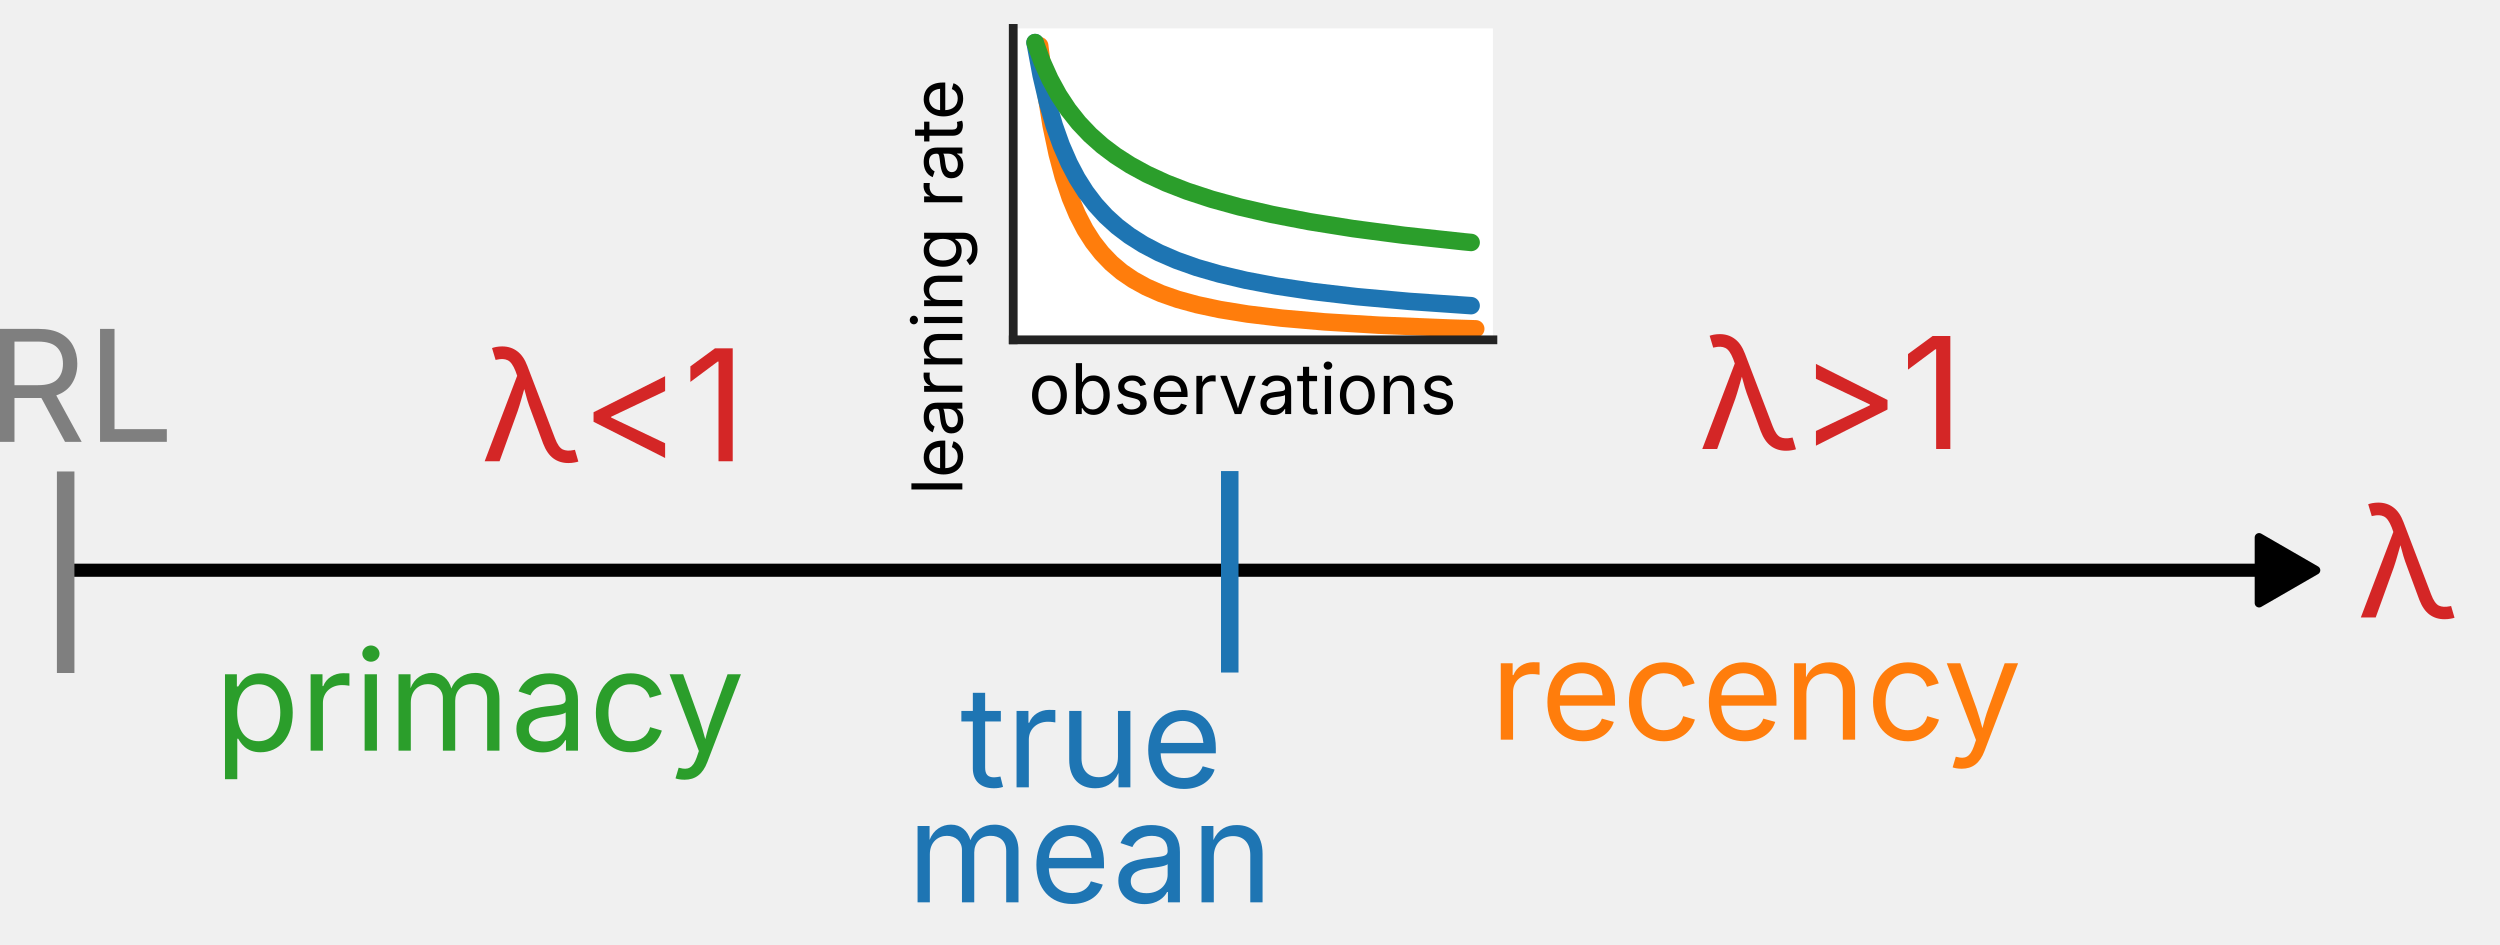
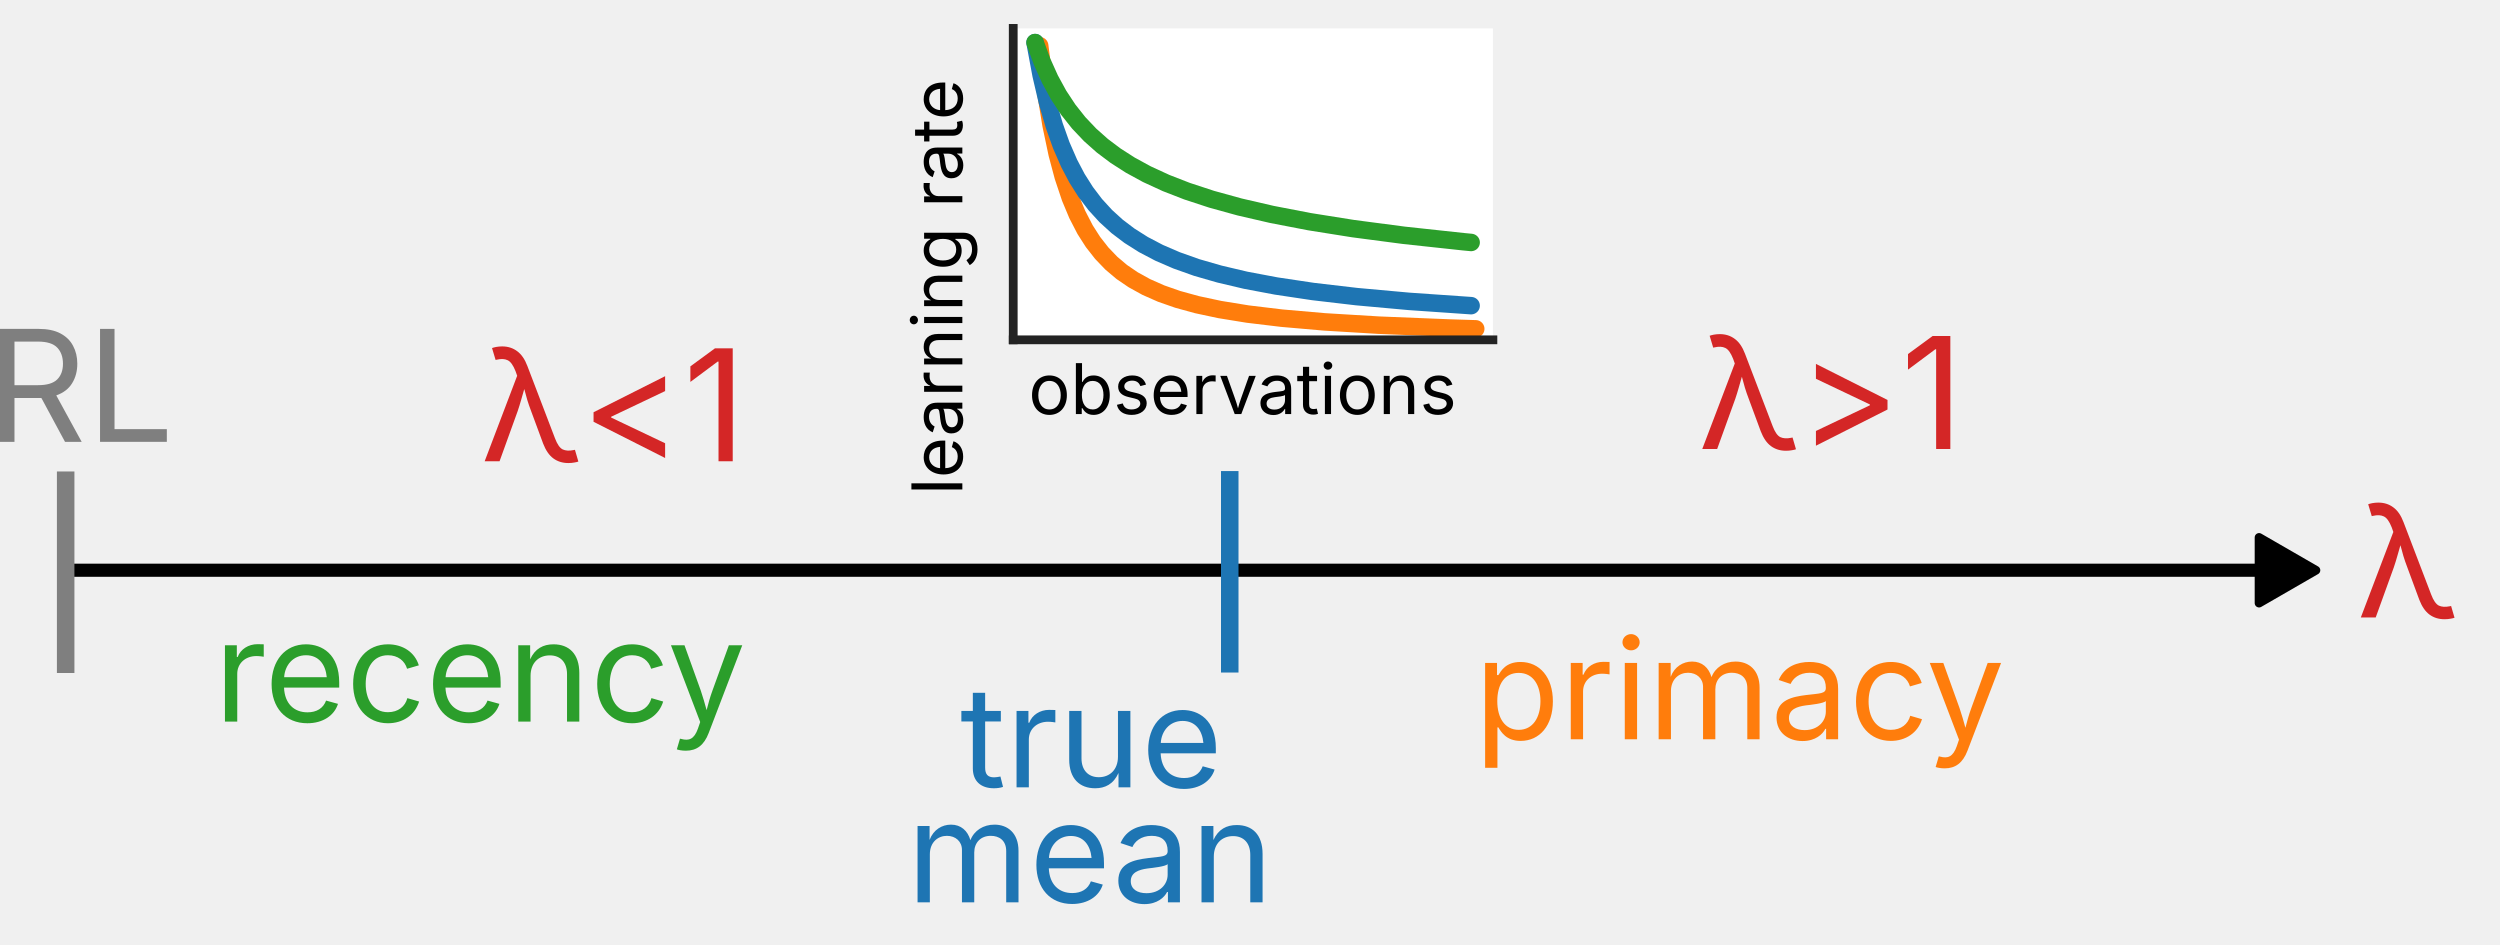
<svg xmlns="http://www.w3.org/2000/svg" xmlns:xlink="http://www.w3.org/1999/xlink" width="286pt" height="108pt" viewBox="0 0 286 108" version="1.1" id="svg4575">
  <defs id="defs4322">
    <g id="g4311">
      <symbol overflow="visible" id="glyph0-0">
        <path style="stroke:none;" d="M -0.062 -0.062 L -5.062 -0.062 L -5.062 -4.969 L -0.062 -4.969 Z M -0.734 -0.469 L -2.578 -2.297 L -4.391 -0.469 Z M -0.469 -0.703 L -0.469 -4.344 L -2.297 -2.516 Z M -4.672 -0.703 L -2.844 -2.516 L -4.672 -4.344 Z M -2.578 -2.75 L -0.734 -4.578 L -4.391 -4.578 Z M -2.578 -2.75 " id="path4221" />
      </symbol>
      <symbol overflow="visible" id="glyph0-1">
        <path style="stroke:none;" d="M 0 -0.219 L -0.203 -0.219 C -0.203 -0.457 -0.219 -0.602 -0.25 -0.656 C -0.281 -0.707 -0.363 -0.734 -0.5 -0.734 L -3.953 -0.734 C -4.117 -0.734 -4.219 -0.703 -4.25 -0.641 C -4.289 -0.586 -4.312 -0.445 -4.312 -0.219 L -4.531 -0.219 L -4.594 -1.172 L -0.5 -1.172 C -0.363 -1.172 -0.281 -1.195 -0.25 -1.25 C -0.219 -1.312 -0.203 -1.457 -0.203 -1.688 L 0 -1.688 C 0 -1.633 0 -1.551 0 -1.438 C -0.008 -1.32 -0.016 -1.223 -0.016 -1.141 C -0.016 -1.066 -0.016 -1.004 -0.016 -0.953 C -0.016 -0.898 -0.008 -0.656 0 -0.219 Z M 0 -0.219 " id="path4224" />
      </symbol>
      <symbol overflow="visible" id="glyph0-2">
        <path style="stroke:none;" d="M -1.453 -0.188 C -1.867 -0.188 -2.223 -0.316 -2.516 -0.578 C -2.816 -0.848 -2.969 -1.176 -2.969 -1.562 C -2.969 -1.945 -2.844 -2.238 -2.594 -2.438 C -2.344 -2.645 -2.035 -2.75 -1.672 -2.75 C -1.598 -2.75 -1.555 -2.738 -1.547 -2.719 C -1.535 -2.707 -1.531 -2.66 -1.531 -2.578 L -1.531 -0.734 C -1.082 -0.734 -0.75 -0.801 -0.531 -0.938 C -0.238 -1.125 -0.094 -1.375 -0.094 -1.688 C -0.094 -1.727 -0.098 -1.773 -0.109 -1.828 C -0.117 -1.879 -0.141 -1.957 -0.172 -2.062 C -0.211 -2.164 -0.281 -2.266 -0.375 -2.359 C -0.477 -2.453 -0.613 -2.523 -0.781 -2.578 C -0.844 -2.586 -0.867 -2.613 -0.859 -2.656 C -0.859 -2.719 -0.836 -2.75 -0.797 -2.75 C -0.754 -2.75 -0.688 -2.727 -0.594 -2.688 C -0.508 -2.645 -0.414 -2.582 -0.312 -2.5 C -0.207 -2.426 -0.113 -2.312 -0.031 -2.156 C 0.039 -2 0.078 -1.828 0.078 -1.641 C 0.078 -1.254 -0.066 -0.914 -0.359 -0.625 C -0.66 -0.332 -1.023 -0.188 -1.453 -0.188 Z M -1.672 -0.734 L -1.672 -2.312 C -1.766 -2.312 -1.863 -2.301 -1.969 -2.281 C -2.07 -2.27 -2.191 -2.238 -2.328 -2.188 C -2.473 -2.145 -2.594 -2.066 -2.688 -1.953 C -2.781 -1.848 -2.828 -1.719 -2.828 -1.562 C -2.828 -1.488 -2.812 -1.41 -2.781 -1.328 C -2.75 -1.254 -2.695 -1.172 -2.625 -1.078 C -2.551 -0.992 -2.43 -0.914 -2.266 -0.844 C -2.098 -0.781 -1.898 -0.742 -1.672 -0.734 Z M -1.672 -0.734 " id="path4227" />
      </symbol>
      <symbol overflow="visible" id="glyph0-3">
        <path style="stroke:none;" d="M -0.625 -0.281 C -1 -0.281 -1.285 -0.5 -1.484 -0.938 C -1.617 -1.207 -1.703 -1.613 -1.734 -2.156 L -1.969 -2.156 C -2.25 -2.156 -2.461 -2.082 -2.609 -1.938 C -2.754 -1.801 -2.828 -1.641 -2.828 -1.453 C -2.828 -1.129 -2.723 -0.891 -2.516 -0.734 C -2.516 -0.867 -2.477 -0.957 -2.406 -1 C -2.344 -1.051 -2.281 -1.078 -2.219 -1.078 C -2.125 -1.078 -2.047 -1.051 -1.984 -1 C -1.93 -0.945 -1.906 -0.875 -1.906 -0.781 C -1.906 -0.688 -1.93 -0.609 -1.984 -0.547 C -2.047 -0.492 -2.125 -0.469 -2.219 -0.469 C -2.438 -0.469 -2.613 -0.562 -2.75 -0.75 C -2.895 -0.945 -2.969 -1.188 -2.969 -1.469 C -2.969 -1.832 -2.848 -2.133 -2.609 -2.375 C -2.523 -2.445 -2.438 -2.504 -2.344 -2.547 C -2.25 -2.586 -2.172 -2.609 -2.109 -2.609 C -2.047 -2.609 -1.953 -2.609 -1.828 -2.609 L -0.5 -2.609 C -0.469 -2.609 -0.43 -2.613 -0.391 -2.625 C -0.348 -2.633 -0.301 -2.66 -0.25 -2.703 C -0.195 -2.742 -0.172 -2.797 -0.172 -2.859 C -0.172 -3.023 -0.312 -3.102 -0.594 -3.094 L -0.953 -3.094 L -0.953 -3.266 L -0.594 -3.266 C -0.352 -3.266 -0.188 -3.203 -0.094 -3.078 C -0.008 -2.953 0.031 -2.832 0.031 -2.719 C 0.031 -2.57 -0.02 -2.453 -0.125 -2.359 C -0.227 -2.266 -0.352 -2.211 -0.5 -2.203 C -0.332 -2.141 -0.191 -2.031 -0.078 -1.875 C 0.023 -1.727 0.078 -1.551 0.078 -1.344 C 0.078 -1.176 0.055 -1.02 0.016 -0.875 C -0.023 -0.727 -0.098 -0.594 -0.203 -0.469 C -0.316 -0.344 -0.457 -0.281 -0.625 -0.281 Z M -0.641 -0.797 C -0.473 -0.797 -0.336 -0.852 -0.234 -0.969 C -0.129 -1.082 -0.078 -1.223 -0.078 -1.391 C -0.078 -1.566 -0.145 -1.738 -0.281 -1.906 C -0.426 -2.07 -0.641 -2.156 -0.922 -2.156 L -1.594 -2.156 C -1.57 -1.664 -1.461 -1.316 -1.266 -1.109 C -1.078 -0.898 -0.867 -0.797 -0.641 -0.797 Z M -0.641 -0.797 " id="path4230" />
      </symbol>
      <symbol overflow="visible" id="glyph0-4">
        <path style="stroke:none;" d="M 0 -0.188 L -0.203 -0.188 C -0.203 -0.414 -0.219 -0.555 -0.25 -0.609 C -0.281 -0.672 -0.363 -0.703 -0.5 -0.703 L -2.281 -0.703 C -2.445 -0.703 -2.551 -0.672 -2.594 -0.609 C -2.633 -0.555 -2.656 -0.414 -2.656 -0.188 L -2.859 -0.188 L -2.922 -1.109 L -2.203 -1.109 C -2.391 -1.172 -2.555 -1.266 -2.703 -1.391 C -2.848 -1.523 -2.922 -1.703 -2.922 -1.922 C -2.922 -2.066 -2.879 -2.18 -2.797 -2.266 C -2.723 -2.359 -2.629 -2.406 -2.516 -2.406 C -2.422 -2.406 -2.348 -2.375 -2.297 -2.312 C -2.254 -2.258 -2.234 -2.195 -2.234 -2.125 C -2.234 -2.039 -2.258 -1.973 -2.312 -1.922 C -2.363 -1.867 -2.43 -1.844 -2.516 -1.844 C -2.566 -1.844 -2.613 -1.852 -2.656 -1.875 C -2.695 -1.906 -2.723 -1.926 -2.734 -1.938 C -2.754 -1.957 -2.77 -1.977 -2.781 -2 C -2.781 -1.988 -2.781 -1.961 -2.781 -1.922 C -2.781 -1.68 -2.656 -1.488 -2.406 -1.344 C -2.164 -1.207 -1.875 -1.141 -1.531 -1.141 L -0.516 -1.141 C -0.391 -1.141 -0.305 -1.164 -0.266 -1.219 C -0.223 -1.27 -0.203 -1.41 -0.203 -1.641 L -0.203 -1.781 L 0 -1.781 C -0.008 -1.602 -0.016 -1.32 -0.016 -0.938 C -0.016 -0.883 -0.016 -0.816 -0.016 -0.734 C -0.016 -0.648 -0.008 -0.551 0 -0.438 C 0 -0.332 0 -0.25 0 -0.188 Z M 0 -0.188 " id="path4233" />
      </symbol>
      <symbol overflow="visible" id="glyph0-5">
        <path style="stroke:none;" d="M 0 -0.219 L -0.203 -0.219 C -0.203 -0.445 -0.219 -0.586 -0.25 -0.641 C -0.281 -0.703 -0.363 -0.734 -0.5 -0.734 L -2.281 -0.734 C -2.445 -0.734 -2.551 -0.703 -2.594 -0.641 C -2.633 -0.586 -2.656 -0.445 -2.656 -0.219 L -2.859 -0.219 L -2.922 -1.141 L -2.234 -1.141 C -2.691 -1.348 -2.922 -1.676 -2.922 -2.125 C -2.922 -2.457 -2.844 -2.691 -2.688 -2.828 C -2.57 -2.922 -2.453 -2.977 -2.328 -3 C -2.203 -3.02 -1.984 -3.031 -1.672 -3.031 L -0.406 -3.031 C -0.312 -3.031 -0.254 -3.066 -0.234 -3.141 C -0.211 -3.211 -0.203 -3.348 -0.203 -3.547 L 0 -3.547 C -0.008 -3.098 -0.016 -2.848 -0.016 -2.797 C -0.016 -2.766 -0.008 -2.516 0 -2.047 L -0.203 -2.047 C -0.203 -2.285 -0.219 -2.43 -0.25 -2.484 C -0.281 -2.547 -0.363 -2.578 -0.5 -2.578 L -2.047 -2.578 C -2.273 -2.578 -2.453 -2.539 -2.578 -2.469 C -2.711 -2.395 -2.781 -2.266 -2.781 -2.078 C -2.781 -1.848 -2.68 -1.641 -2.484 -1.453 C -2.297 -1.273 -2.039 -1.188 -1.719 -1.188 L -0.5 -1.188 C -0.363 -1.188 -0.281 -1.211 -0.25 -1.266 C -0.219 -1.328 -0.203 -1.473 -0.203 -1.703 L 0 -1.703 C -0.008 -1.254 -0.016 -1.004 -0.016 -0.953 C -0.016 -0.922 -0.008 -0.676 0 -0.219 Z M 0 -0.219 " id="path4236" />
      </symbol>
      <symbol overflow="visible" id="glyph0-6">
        <path style="stroke:none;" d="M 0 -0.219 L -0.203 -0.219 C -0.203 -0.457 -0.219 -0.602 -0.25 -0.656 C -0.281 -0.707 -0.363 -0.734 -0.5 -0.734 L -2.281 -0.734 C -2.445 -0.734 -2.551 -0.703 -2.594 -0.641 C -2.633 -0.586 -2.656 -0.457 -2.656 -0.25 L -2.859 -0.25 L -2.922 -1.172 L -0.5 -1.172 C -0.363 -1.172 -0.281 -1.191 -0.25 -1.234 C -0.219 -1.285 -0.203 -1.422 -0.203 -1.641 L 0 -1.641 C -0.008 -1.18 -0.016 -0.953 -0.016 -0.953 C -0.016 -0.891 -0.008 -0.645 0 -0.219 Z M -4.078 -0.5 C -4.172 -0.5 -4.254 -0.531 -4.328 -0.594 C -4.398 -0.664 -4.438 -0.75 -4.438 -0.844 C -4.438 -0.945 -4.398 -1.031 -4.328 -1.094 C -4.266 -1.164 -4.18 -1.203 -4.078 -1.203 C -3.973 -1.203 -3.891 -1.164 -3.828 -1.094 C -3.766 -1.031 -3.734 -0.945 -3.734 -0.844 C -3.734 -0.75 -3.766 -0.664 -3.828 -0.594 C -3.898 -0.531 -3.984 -0.5 -4.078 -0.5 Z M -4.078 -0.5 " id="path4239" />
      </symbol>
      <symbol overflow="visible" id="glyph0-7">
        <path style="stroke:none;" d="M 0.531 -0.188 C 0.383 -0.188 0.25 -0.238 0.125 -0.344 C 0 -0.457 -0.086 -0.609 -0.141 -0.797 C -0.266 -0.598 -0.461 -0.5 -0.734 -0.5 C -0.93 -0.5 -1.113 -0.566 -1.281 -0.703 C -1.445 -0.492 -1.672 -0.391 -1.953 -0.391 C -2.223 -0.391 -2.453 -0.492 -2.641 -0.703 C -2.828 -0.91 -2.922 -1.164 -2.922 -1.469 C -2.922 -1.738 -2.844 -1.973 -2.688 -2.172 C -2.895 -2.379 -3 -2.613 -3 -2.875 C -3 -2.988 -2.961 -3.07 -2.891 -3.125 C -2.816 -3.188 -2.742 -3.219 -2.672 -3.219 C -2.609 -3.219 -2.562 -3.195 -2.531 -3.156 C -2.5 -3.113 -2.484 -3.066 -2.484 -3.016 C -2.484 -2.961 -2.5 -2.914 -2.531 -2.875 C -2.562 -2.844 -2.609 -2.828 -2.672 -2.828 C -2.766 -2.828 -2.82 -2.863 -2.844 -2.938 C -2.852 -2.926 -2.859 -2.906 -2.859 -2.875 C -2.859 -2.656 -2.77 -2.453 -2.594 -2.266 C -2.426 -2.453 -2.211 -2.547 -1.953 -2.547 C -1.691 -2.547 -1.461 -2.441 -1.266 -2.234 C -1.078 -2.023 -0.984 -1.77 -0.984 -1.469 C -0.984 -1.219 -1.051 -1 -1.188 -0.812 C -1.102 -0.738 -1 -0.703 -0.875 -0.703 C -0.77 -0.703 -0.672 -0.734 -0.578 -0.797 C -0.492 -0.867 -0.445 -0.953 -0.438 -1.047 C -0.438 -1.078 -0.438 -1.242 -0.438 -1.547 C -0.438 -1.723 -0.43 -1.859 -0.422 -1.953 C -0.422 -2.055 -0.406 -2.176 -0.375 -2.312 C -0.344 -2.445 -0.301 -2.57 -0.25 -2.688 C -0.082 -2.977 0.172 -3.125 0.516 -3.125 C 0.766 -3.125 0.969 -2.977 1.125 -2.688 C 1.281 -2.395 1.359 -2.051 1.359 -1.656 C 1.359 -1.25 1.281 -0.898 1.125 -0.609 C 0.969 -0.328 0.77 -0.188 0.531 -0.188 Z M 0.531 -0.531 C 0.707 -0.531 0.863 -0.633 1 -0.844 C 1.145 -1.062 1.219 -1.332 1.219 -1.656 C 1.219 -1.969 1.145 -2.234 1 -2.453 C 0.863 -2.672 0.707 -2.781 0.531 -2.781 C 0.395 -2.781 0.285 -2.738 0.203 -2.656 C 0.117 -2.582 0.055 -2.469 0.016 -2.312 C -0.016 -2.164 -0.031 -2.035 -0.031 -1.922 C -0.039 -1.816 -0.047 -1.664 -0.047 -1.469 L -0.047 -1.078 C -0.035 -0.922 0.02 -0.789 0.125 -0.688 C 0.238 -0.582 0.375 -0.531 0.531 -0.531 Z M -1.953 -0.891 C -1.41 -0.891 -1.141 -1.082 -1.141 -1.469 C -1.141 -1.664 -1.227 -1.82 -1.406 -1.938 C -1.52 -2.008 -1.703 -2.047 -1.953 -2.047 C -2.504 -2.047 -2.781 -1.852 -2.781 -1.469 C -2.781 -1.281 -2.691 -1.125 -2.516 -1 C -2.391 -0.926 -2.203 -0.891 -1.953 -0.891 Z M -1.953 -0.891 " id="path4242" />
      </symbol>
      <symbol overflow="visible" id="glyph0-8">
        <path style="stroke:none;" d="" id="path4245" />
      </symbol>
      <symbol overflow="visible" id="glyph0-9">
        <path style="stroke:none;" d="M -2.656 -0.125 L -2.797 -0.125 C -2.805 -0.332 -2.879 -0.5 -3.016 -0.625 C -3.16 -0.758 -3.32 -0.848 -3.5 -0.891 C -3.676 -0.941 -3.867 -0.973 -4.078 -0.984 L -4.078 -1.141 L -2.859 -1.141 L -2.859 -2.094 L -2.656 -2.094 L -2.656 -1.141 L -0.812 -1.141 C -0.332 -1.141 -0.094 -1.289 -0.094 -1.594 C -0.094 -1.719 -0.156 -1.82 -0.281 -1.906 C -0.414 -1.988 -0.598 -2.031 -0.828 -2.031 L -1.203 -2.031 L -1.203 -2.203 L -0.828 -2.203 C -0.586 -2.203 -0.375 -2.145 -0.188 -2.031 C -0.008 -1.926 0.078 -1.766 0.078 -1.547 C 0.078 -1.461 0.066 -1.379 0.047 -1.297 C 0.023 -1.223 -0.008 -1.133 -0.062 -1.031 C -0.113 -0.926 -0.203 -0.844 -0.328 -0.781 C -0.461 -0.719 -0.629 -0.688 -0.828 -0.688 L -2.656 -0.688 Z M -2.656 -0.125 " id="path4248" />
      </symbol>
      <symbol overflow="visible" id="glyph1-0">
        <path style="stroke:none;" d="M 8.828 3.609 L 2.844 3.609 L 2.844 -16.094 L 8.828 -16.094 Z M 4.453 -2.781 L 4.453 -0.562 L 7.219 -0.562 L 7.219 -2.781 Z M 4.453 -6.109 L 4.453 -3.891 L 7.219 -3.891 L 7.219 -6.109 L 5.562 -6.109 L 5.562 -5 L 6.109 -5 L 6.109 -5.547 L 6.672 -5.547 L 6.672 -4.438 L 5 -4.438 L 5 -6.109 Z M 4.453 1.672 L 4.453 2.219 L 7.219 2.219 L 7.219 1.672 L 5.359 1.672 L 7.219 0.562 L 7.219 0 L 4.453 0 L 4.453 0.562 L 6.328 0.562 Z M 4.453 -12.219 L 4.453 -10.266 L 7.219 -10.266 L 7.219 -10.828 L 6.109 -10.828 L 6.109 -12.219 Z M 4.453 -13.328 L 4.453 -12.766 L 7.219 -12.766 L 7.219 -13.328 L 5.969 -13.328 L 5.969 -14.156 L 7.219 -14.156 L 7.219 -14.719 L 4.453 -14.719 L 4.453 -14.156 L 5.422 -14.156 L 5.422 -13.328 Z M 4.453 -8.328 L 4.453 -7.766 L 6.109 -7.766 L 6.109 -9.156 L 7.219 -9.156 L 7.219 -9.719 L 4.453 -9.719 L 4.453 -9.156 L 5.562 -9.156 L 5.562 -8.328 Z M 4.453 -7.219 L 4.453 -6.656 L 7.219 -6.656 L 7.219 -8.609 L 6.672 -8.609 L 6.672 -7.219 Z M 6.672 -1.109 L 5 -1.109 L 5 -2.219 L 6.672 -2.219 Z M 5.562 -10.828 L 5 -10.828 L 5 -11.656 L 5.562 -11.656 Z M 5.562 -10.828 " id="path4251" />
      </symbol>
      <symbol overflow="visible" id="glyph1-1">
        <path style="stroke:none;" d="M 1.562 0 L 1.562 -12.922 L 5.984 -12.922 C 6.992 -12.922 7.82 -12.75 8.469 -12.406 C 9.125 -12.062 9.609 -11.586 9.922 -10.984 C 10.242 -10.391 10.406 -9.707 10.406 -8.938 C 10.406 -8.082 10.207 -7.336 9.812 -6.703 C 9.426 -6.066 8.82 -5.602 8 -5.312 L 10.906 0 L 9 0 L 6.297 -5.016 C 6.203 -5.016 6.102 -5.016 6 -5.016 L 3.219 -5.016 L 3.219 0 Z M 3.219 -6.484 L 5.922 -6.484 C 6.941 -6.484 7.672 -6.703 8.109 -7.141 C 8.547 -7.578 8.766 -8.176 8.766 -8.938 C 8.766 -9.707 8.547 -10.32 8.109 -10.781 C 7.672 -11.238 6.938 -11.469 5.906 -11.469 L 3.219 -11.469 Z M 3.219 -6.484 " id="path4254" />
      </symbol>
      <symbol overflow="visible" id="glyph1-2">
        <path style="stroke:none;" d="M 1.562 0 L 1.562 -12.922 L 3.219 -12.922 L 3.219 -1.453 L 9.203 -1.453 L 9.203 0 Z M 1.562 0 " id="path4257" />
      </symbol>
      <symbol overflow="visible" id="glyph1-3">
        <path style="stroke:none;" d="M 1.375 0 L 1.375 -9.703 L 2.891 -9.703 L 2.906 -7.922 C 3.133 -8.578 3.5 -9.066 4 -9.391 C 4.508 -9.711 5.051 -9.875 5.625 -9.875 C 6.258 -9.875 6.785 -9.691 7.203 -9.328 C 7.617 -8.961 7.914 -8.484 8.094 -7.891 C 8.32 -8.504 8.711 -8.988 9.266 -9.344 C 9.816 -9.695 10.441 -9.875 11.141 -9.875 C 11.703 -9.875 12.211 -9.75 12.672 -9.5 C 13.141 -9.258 13.508 -8.895 13.781 -8.406 C 14.062 -7.914 14.203 -7.297 14.203 -6.547 L 14.203 0 L 12.641 0 L 12.641 -6.5 C 12.641 -7.195 12.441 -7.695 12.047 -8 C 11.648 -8.301 11.191 -8.453 10.672 -8.453 C 10.023 -8.453 9.508 -8.25 9.125 -7.844 C 8.75 -7.445 8.562 -6.941 8.562 -6.328 L 8.562 0 L 7 0 L 7 -6.656 C 7 -7.188 6.82 -7.617 6.469 -7.953 C 6.113 -8.285 5.66 -8.453 5.109 -8.453 C 4.535 -8.453 4.031 -8.254 3.594 -7.859 C 3.156 -7.461 2.938 -6.879 2.938 -6.109 L 2.938 0 Z M 1.375 0 " id="path4260" />
      </symbol>
      <symbol overflow="visible" id="glyph1-4">
        <path style="stroke:none;" d="M 5.453 0.203 C 4.516 0.203 3.703 -0.004 3.016 -0.422 C 2.336 -0.836 1.816 -1.414 1.453 -2.156 C 1.086 -2.906 0.906 -3.773 0.906 -4.766 C 0.906 -5.766 1.082 -6.641 1.438 -7.391 C 1.801 -8.148 2.312 -8.742 2.969 -9.172 C 3.625 -9.598 4.391 -9.812 5.266 -9.812 C 5.785 -9.812 6.297 -9.727 6.797 -9.562 C 7.297 -9.395 7.75 -9.117 8.156 -8.734 C 8.562 -8.359 8.883 -7.859 9.125 -7.234 C 9.375 -6.617 9.5 -5.863 9.5 -4.969 L 9.5 -4.312 L 2.484 -4.312 C 2.523 -3.301 2.816 -2.523 3.359 -1.984 C 3.898 -1.453 4.602 -1.188 5.469 -1.188 C 6.039 -1.188 6.531 -1.312 6.938 -1.562 C 7.352 -1.812 7.648 -2.18 7.828 -2.672 L 9.344 -2.25 C 9.113 -1.52 8.656 -0.926 7.969 -0.469 C 7.289 -0.02 6.453 0.203 5.453 0.203 Z M 2.484 -5.641 L 7.906 -5.641 C 7.832 -6.461 7.57 -7.133 7.125 -7.656 C 6.688 -8.176 6.066 -8.438 5.266 -8.438 C 4.711 -8.438 4.234 -8.305 3.828 -8.047 C 3.43 -7.785 3.113 -7.441 2.875 -7.016 C 2.645 -6.598 2.516 -6.141 2.484 -5.641 Z M 2.484 -5.641 " id="path4263" />
      </symbol>
      <symbol overflow="visible" id="glyph1-5">
        <path style="stroke:none;" d="M 4.094 0.219 C 3.477 0.219 2.922 0.102 2.422 -0.125 C 1.922 -0.352 1.52 -0.688 1.219 -1.125 C 0.926 -1.57 0.781 -2.117 0.781 -2.766 C 0.781 -3.316 0.891 -3.766 1.109 -4.109 C 1.328 -4.453 1.617 -4.723 1.984 -4.922 C 2.359 -5.129 2.766 -5.281 3.203 -5.375 C 3.648 -5.477 4.102 -5.555 4.562 -5.609 C 5.133 -5.68 5.602 -5.738 5.969 -5.781 C 6.332 -5.82 6.602 -5.891 6.781 -5.984 C 6.957 -6.086 7.047 -6.258 7.047 -6.5 L 7.047 -6.547 C 7.047 -7.148 6.875 -7.617 6.531 -7.953 C 6.195 -8.285 5.691 -8.453 5.016 -8.453 C 4.316 -8.453 3.77 -8.297 3.375 -7.984 C 2.977 -7.68 2.707 -7.363 2.562 -7.031 L 1.062 -7.516 C 1.312 -8.109 1.645 -8.57 2.062 -8.906 C 2.488 -9.238 2.957 -9.473 3.469 -9.609 C 3.977 -9.742 4.477 -9.812 4.969 -9.812 C 5.301 -9.812 5.672 -9.77 6.078 -9.688 C 6.492 -9.613 6.895 -9.461 7.281 -9.234 C 7.664 -9.004 7.984 -8.66 8.234 -8.203 C 8.484 -7.754 8.609 -7.148 8.609 -6.391 L 8.609 0 L 7.078 0 L 7.078 -1.312 L 6.969 -1.312 C 6.863 -1.094 6.688 -0.863 6.438 -0.625 C 6.195 -0.383 5.883 -0.18 5.5 -0.016 C 5.113 0.141 4.645 0.219 4.094 0.219 Z M 4.359 -1.156 C 4.941 -1.156 5.43 -1.266 5.828 -1.484 C 6.223 -1.711 6.523 -2.008 6.734 -2.375 C 6.941 -2.738 7.047 -3.113 7.047 -3.5 L 7.047 -4.844 C 6.984 -4.77 6.844 -4.703 6.625 -4.641 C 6.414 -4.578 6.172 -4.523 5.891 -4.484 C 5.617 -4.441 5.352 -4.398 5.094 -4.359 C 4.844 -4.328 4.641 -4.305 4.484 -4.297 C 4.109 -4.242 3.754 -4.16 3.422 -4.047 C 3.098 -3.941 2.836 -3.781 2.641 -3.562 C 2.453 -3.344 2.359 -3.051 2.359 -2.688 C 2.359 -2.176 2.547 -1.789 2.922 -1.531 C 3.297 -1.281 3.773 -1.156 4.359 -1.156 Z M 4.359 -1.156 " id="path4266" />
      </symbol>
      <symbol overflow="visible" id="glyph1-6">
        <path style="stroke:none;" d="M 2.938 -5.812 L 2.938 0 L 1.375 0 L 1.375 -9.703 L 2.875 -9.703 L 2.875 -7.906 C 3.188 -8.594 3.598 -9.082 4.109 -9.375 C 4.617 -9.664 5.203 -9.812 5.859 -9.812 C 6.836 -9.812 7.629 -9.508 8.234 -8.906 C 8.836 -8.301 9.141 -7.383 9.141 -6.156 L 9.141 0 L 7.578 0 L 7.578 -6.031 C 7.578 -6.77 7.379 -7.352 6.984 -7.781 C 6.598 -8.207 6.066 -8.422 5.391 -8.422 C 4.68 -8.422 4.094 -8.191 3.625 -7.734 C 3.164 -7.273 2.938 -6.633 2.938 -5.812 Z M 2.938 -5.812 " id="path4269" />
      </symbol>
      <symbol overflow="visible" id="glyph1-7">
        <path style="stroke:none;" d="M 1.375 3.625 L 1.375 -9.703 L 2.875 -9.703 L 2.875 -8.141 L 3.062 -8.141 C 3.164 -8.316 3.316 -8.535 3.516 -8.797 C 3.711 -9.055 3.992 -9.289 4.359 -9.5 C 4.734 -9.707 5.238 -9.812 5.875 -9.812 C 6.676 -9.812 7.383 -9.609 8 -9.203 C 8.625 -8.805 9.109 -8.234 9.453 -7.484 C 9.805 -6.734 9.984 -5.848 9.984 -4.828 C 9.984 -3.797 9.805 -2.906 9.453 -2.156 C 9.109 -1.406 8.629 -0.82 8.016 -0.406 C 7.398 0 6.688 0.203 5.875 0.203 C 5.258 0.203 4.766 0.098 4.391 -0.109 C 4.016 -0.316 3.723 -0.555 3.516 -0.828 C 3.316 -1.098 3.164 -1.32 3.062 -1.5 L 2.938 -1.5 L 2.938 3.625 Z M 5.641 -1.188 C 6.254 -1.188 6.766 -1.348 7.172 -1.672 C 7.578 -2.004 7.879 -2.445 8.078 -3 C 8.285 -3.551 8.391 -4.164 8.391 -4.844 C 8.391 -5.508 8.285 -6.113 8.078 -6.656 C 7.879 -7.195 7.578 -7.625 7.172 -7.938 C 6.766 -8.258 6.254 -8.422 5.641 -8.422 C 4.754 -8.422 4.078 -8.086 3.609 -7.422 C 3.148 -6.766 2.922 -5.906 2.922 -4.844 C 2.922 -3.758 3.156 -2.879 3.625 -2.203 C 4.094 -1.523 4.766 -1.188 5.641 -1.188 Z M 5.641 -1.188 " id="path4272" />
      </symbol>
      <symbol overflow="visible" id="glyph1-8">
        <path style="stroke:none;" d="M 1.375 0 L 1.375 -9.703 L 2.875 -9.703 L 2.875 -8.203 L 2.984 -8.203 C 3.16 -8.691 3.477 -9.086 3.938 -9.391 C 4.406 -9.691 4.926 -9.844 5.5 -9.844 C 5.613 -9.844 5.75 -9.836 5.906 -9.828 C 6.07 -9.816 6.203 -9.812 6.297 -9.812 L 6.297 -8.234 C 6.242 -8.254 6.125 -8.273 5.938 -8.297 C 5.758 -8.316 5.566 -8.328 5.359 -8.328 C 4.66 -8.328 4.082 -8.113 3.625 -7.688 C 3.164 -7.258 2.938 -6.723 2.938 -6.078 L 2.938 0 Z M 1.375 0 " id="path4275" />
      </symbol>
      <symbol overflow="visible" id="glyph1-9">
        <path style="stroke:none;" d="M 1.375 0 L 1.375 -9.703 L 2.938 -9.703 L 2.938 0 Z M 2.156 -11.281 C 1.863 -11.281 1.609 -11.379 1.391 -11.578 C 1.18 -11.785 1.078 -12.031 1.078 -12.312 C 1.078 -12.602 1.18 -12.848 1.391 -13.047 C 1.609 -13.242 1.863 -13.344 2.156 -13.344 C 2.457 -13.344 2.711 -13.242 2.922 -13.047 C 3.141 -12.848 3.25 -12.602 3.25 -12.312 C 3.25 -12.031 3.141 -11.785 2.922 -11.578 C 2.711 -11.379 2.457 -11.281 2.156 -11.281 Z M 2.156 -11.281 " id="path4278" />
      </symbol>
      <symbol overflow="visible" id="glyph1-10">
        <path style="stroke:none;" d="M 5.328 0.203 C 4.441 0.203 3.664 -0.004 3 -0.422 C 2.344 -0.836 1.828 -1.422 1.453 -2.172 C 1.086 -2.922 0.906 -3.789 0.906 -4.781 C 0.906 -5.801 1.086 -6.688 1.453 -7.438 C 1.828 -8.195 2.344 -8.781 3 -9.188 C 3.664 -9.602 4.441 -9.812 5.328 -9.812 C 6.266 -9.812 7.086 -9.578 7.797 -9.109 C 8.504 -8.641 8.988 -7.984 9.25 -7.141 L 7.75 -6.719 C 7.602 -7.207 7.32 -7.613 6.906 -7.938 C 6.488 -8.258 5.961 -8.422 5.328 -8.422 C 4.672 -8.422 4.133 -8.25 3.719 -7.906 C 3.301 -7.57 2.988 -7.129 2.781 -6.578 C 2.582 -6.035 2.484 -5.438 2.484 -4.781 C 2.484 -4.145 2.582 -3.551 2.781 -3 C 2.988 -2.457 3.301 -2.02 3.719 -1.688 C 4.133 -1.352 4.672 -1.188 5.328 -1.188 C 5.973 -1.188 6.508 -1.352 6.938 -1.688 C 7.363 -2.02 7.648 -2.445 7.797 -2.969 L 9.297 -2.547 C 9.035 -1.691 8.547 -1.02 7.828 -0.531 C 7.109 -0.039 6.273 0.203 5.328 0.203 Z M 5.328 0.203 " id="path4281" />
      </symbol>
      <symbol overflow="visible" id="glyph1-11">
        <path style="stroke:none;" d="M 1.219 3.516 L 1.609 2.156 L 1.781 2.203 C 2.258 2.328 2.672 2.305 3.016 2.141 C 3.367 1.984 3.66 1.555 3.891 0.859 L 4.172 0.047 L 0.469 -9.703 L 2.172 -9.703 L 4.25 -3.953 C 4.395 -3.523 4.523 -3.102 4.641 -2.688 C 4.766 -2.27 4.883 -1.859 5 -1.453 C 5.102 -1.859 5.211 -2.27 5.328 -2.688 C 5.453 -3.102 5.586 -3.523 5.734 -3.953 L 7.828 -9.703 L 9.531 -9.703 L 5.266 1.453 C 4.961 2.223 4.57 2.789 4.094 3.156 C 3.625 3.52 3.047 3.703 2.359 3.703 C 2.078 3.703 1.836 3.68 1.641 3.641 C 1.441 3.598 1.301 3.555 1.219 3.516 Z M 1.219 3.516 " id="path4284" />
      </symbol>
      <symbol overflow="visible" id="glyph2-0">
        <path style="stroke:none;" d="M 8.828 3.609 L 2.844 3.609 L 2.844 -16.094 L 8.828 -16.094 Z M 4.453 -2.781 L 4.453 -0.562 L 7.219 -0.562 L 7.219 -2.781 Z M 4.453 -6.109 L 4.453 -3.891 L 7.219 -3.891 L 7.219 -6.109 L 5.562 -6.109 L 5.562 -5 L 6.109 -5 L 6.109 -5.547 L 6.672 -5.547 L 6.672 -4.438 L 5 -4.438 L 5 -6.109 Z M 4.453 1.672 L 4.453 2.219 L 7.219 2.219 L 7.219 1.672 L 5.359 1.672 L 7.219 0.562 L 7.219 0 L 4.453 0 L 4.453 0.562 L 6.328 0.562 Z M 4.453 -12.219 L 4.453 -10.266 L 7.219 -10.266 L 7.219 -10.828 L 6.109 -10.828 L 6.109 -12.219 Z M 4.453 -13.328 L 4.453 -12.766 L 7.219 -12.766 L 7.219 -13.328 L 5.969 -13.328 L 5.969 -14.156 L 7.219 -14.156 L 7.219 -14.719 L 4.453 -14.719 L 4.453 -14.156 L 5.422 -14.156 L 5.422 -13.328 Z M 4.453 -8.328 L 4.453 -7.766 L 6.109 -7.766 L 6.109 -9.156 L 7.219 -9.156 L 7.219 -9.719 L 4.453 -9.719 L 4.453 -9.156 L 5.562 -9.156 L 5.562 -8.328 Z M 4.453 -7.219 L 4.453 -6.656 L 7.219 -6.656 L 7.219 -8.609 L 6.672 -8.609 L 6.672 -7.219 Z M 6.672 -1.109 L 5 -1.109 L 5 -2.219 L 6.672 -2.219 Z M 5.562 -10.828 L 5 -10.828 L 5 -11.656 L 5.562 -11.656 Z M 5.562 -10.828 " id="path4287" />
      </symbol>
      <symbol overflow="visible" id="glyph2-1">
        <path style="stroke:none;" d="M 0.469 0 L 4.188 -9.781 L 4 -10.312 C 3.727 -11 3.426 -11.414 3.094 -11.562 C 2.77 -11.719 2.363 -11.738 1.875 -11.625 L 1.719 -11.594 L 1.312 -12.953 C 1.414 -12.992 1.57 -13.035 1.781 -13.078 C 2 -13.117 2.227 -13.141 2.469 -13.141 C 3.133 -13.141 3.707 -12.957 4.188 -12.594 C 4.676 -12.238 5.066 -11.672 5.359 -10.891 L 8.516 -2.625 C 8.773 -1.945 9.066 -1.523 9.391 -1.359 C 9.723 -1.203 10.141 -1.176 10.641 -1.281 L 10.797 -1.312 L 11.188 0.031 C 11.094 0.07 10.941 0.109 10.734 0.141 C 10.535 0.18 10.305 0.203 10.047 0.203 C 9.379 0.203 8.805 0.023 8.328 -0.328 C 7.848 -0.68 7.457 -1.25 7.156 -2.031 L 5.781 -5.75 C 5.613 -6.188 5.469 -6.609 5.344 -7.016 C 5.227 -7.43 5.113 -7.848 5 -8.266 C 4.883 -7.859 4.766 -7.441 4.641 -7.016 C 4.523 -6.598 4.395 -6.176 4.25 -5.75 L 2.172 0 Z M 0.469 0 " id="path4290" />
      </symbol>
      <symbol overflow="visible" id="glyph3-0">
        <path style="stroke:none;" d="M 8.828 3.609 L 2.844 3.609 L 2.844 -16.094 L 8.828 -16.094 Z M 4.453 -2.781 L 4.453 -0.562 L 7.219 -0.562 L 7.219 -2.781 Z M 4.453 -6.109 L 4.453 -3.891 L 7.219 -3.891 L 7.219 -6.109 L 5.562 -6.109 L 5.562 -5 L 6.109 -5 L 6.109 -5.547 L 6.672 -5.547 L 6.672 -4.438 L 5 -4.438 L 5 -6.109 Z M 4.453 1.672 L 4.453 2.219 L 7.219 2.219 L 7.219 1.672 L 5.359 1.672 L 7.219 0.562 L 7.219 0 L 4.453 0 L 4.453 0.562 L 6.328 0.562 Z M 4.453 -12.219 L 4.453 -10.266 L 7.219 -10.266 L 7.219 -10.828 L 6.109 -10.828 L 6.109 -12.219 Z M 4.453 -13.328 L 4.453 -12.766 L 7.219 -12.766 L 7.219 -13.328 L 5.969 -13.328 L 5.969 -14.156 L 7.219 -14.156 L 7.219 -14.719 L 4.453 -14.719 L 4.453 -14.156 L 5.422 -14.156 L 5.422 -13.328 Z M 4.453 -8.328 L 4.453 -7.766 L 6.109 -7.766 L 6.109 -9.156 L 7.219 -9.156 L 7.219 -9.719 L 4.453 -9.719 L 4.453 -9.156 L 5.562 -9.156 L 5.562 -8.328 Z M 4.453 -7.219 L 4.453 -6.656 L 7.219 -6.656 L 7.219 -8.609 L 6.672 -8.609 L 6.672 -7.219 Z M 6.672 -1.109 L 5 -1.109 L 5 -2.219 L 6.672 -2.219 Z M 5.562 -10.828 L 5 -10.828 L 5 -11.656 L 5.562 -11.656 Z M 5.562 -10.828 " id="path4293" />
      </symbol>
      <symbol overflow="visible" id="glyph3-1">
        <path style="stroke:none;" d="M 0.469 0 L 4.188 -9.781 L 4 -10.312 C 3.727 -11 3.426 -11.414 3.094 -11.562 C 2.77 -11.719 2.363 -11.738 1.875 -11.625 L 1.719 -11.594 L 1.312 -12.953 C 1.414 -12.992 1.57 -13.035 1.781 -13.078 C 2 -13.117 2.227 -13.141 2.469 -13.141 C 3.133 -13.141 3.707 -12.957 4.188 -12.594 C 4.676 -12.238 5.066 -11.672 5.359 -10.891 L 8.516 -2.625 C 8.773 -1.945 9.066 -1.523 9.391 -1.359 C 9.723 -1.203 10.141 -1.176 10.641 -1.281 L 10.797 -1.312 L 11.188 0.031 C 11.094 0.07 10.941 0.109 10.734 0.141 C 10.535 0.18 10.305 0.203 10.047 0.203 C 9.379 0.203 8.805 0.023 8.328 -0.328 C 7.848 -0.68 7.457 -1.25 7.156 -2.031 L 5.781 -5.75 C 5.613 -6.188 5.469 -6.609 5.344 -7.016 C 5.227 -7.43 5.113 -7.848 5 -8.266 C 4.883 -7.859 4.766 -7.441 4.641 -7.016 C 4.523 -6.598 4.395 -6.176 4.25 -5.75 L 2.172 0 Z M 0.469 0 " id="path4296" />
      </symbol>
      <symbol overflow="visible" id="glyph4-0">
        <path style="stroke:none;" d="M 8.828 3.609 L 2.844 3.609 L 2.844 -16.094 L 8.828 -16.094 Z M 4.453 -2.781 L 4.453 -0.562 L 7.219 -0.562 L 7.219 -2.781 Z M 4.453 -6.109 L 4.453 -3.891 L 7.219 -3.891 L 7.219 -6.109 L 5.562 -6.109 L 5.562 -5 L 6.109 -5 L 6.109 -5.547 L 6.672 -5.547 L 6.672 -4.438 L 5 -4.438 L 5 -6.109 Z M 4.453 1.672 L 4.453 2.219 L 7.219 2.219 L 7.219 1.672 L 5.359 1.672 L 7.219 0.562 L 7.219 0 L 4.453 0 L 4.453 0.562 L 6.328 0.562 Z M 4.453 -12.219 L 4.453 -10.266 L 7.219 -10.266 L 7.219 -10.828 L 6.109 -10.828 L 6.109 -12.219 Z M 4.453 -13.328 L 4.453 -12.766 L 7.219 -12.766 L 7.219 -13.328 L 5.969 -13.328 L 5.969 -14.156 L 7.219 -14.156 L 7.219 -14.719 L 4.453 -14.719 L 4.453 -14.156 L 5.422 -14.156 L 5.422 -13.328 Z M 4.453 -8.328 L 4.453 -7.766 L 6.109 -7.766 L 6.109 -9.156 L 7.219 -9.156 L 7.219 -9.719 L 4.453 -9.719 L 4.453 -9.156 L 5.562 -9.156 L 5.562 -8.328 Z M 4.453 -7.219 L 4.453 -6.656 L 7.219 -6.656 L 7.219 -8.609 L 6.672 -8.609 L 6.672 -7.219 Z M 6.672 -1.109 L 5 -1.109 L 5 -2.219 L 6.672 -2.219 Z M 5.562 -10.828 L 5 -10.828 L 5 -11.656 L 5.562 -11.656 Z M 5.562 -10.828 " id="path4299" />
      </symbol>
      <symbol overflow="visible" id="glyph4-1">
        <path style="stroke:none;" d="M 1.516 -4.516 L 1.516 -5.609 L 9.703 -9.734 L 9.703 -8.031 L 3.531 -5.094 L 3.531 -5 L 9.703 -2.062 L 9.703 -0.375 Z M 1.516 -4.516 " id="path4302" />
      </symbol>
      <symbol overflow="visible" id="glyph4-2">
        <path style="stroke:none;" d="M 5.672 -12.922 L 5.672 0 L 4.047 0 L 4.047 -11.406 L 3.953 -11.406 L 0.828 -9.078 L 0.828 -10.859 L 3.641 -12.922 Z M 5.672 -12.922 " id="path4305" />
      </symbol>
      <symbol overflow="visible" id="glyph4-3">
        <path style="stroke:none;" d="M 10.25 -4.516 L 2.062 -0.375 L 2.062 -2.062 L 8.234 -5 L 8.234 -5.094 L 2.062 -8.031 L 2.062 -9.734 L 10.25 -5.609 Z M 10.25 -4.516 " id="path4308" />
      </symbol>
    </g>
    <clipPath id="clip1">
      <path d="M 47 62.113 L 100 62.113 L 100 97.742 L 47 97.742 Z M 47 62.113 " id="path4313" />
    </clipPath>
    <clipPath id="clip2">
      <path d="M 120 62.324 L 173 62.324 L 173 96 L 120 96 Z M 120 62.324 " id="path4316" />
    </clipPath>
    <clipPath id="clip3">
      <path d="M 193 62.184 L 246 62.184 L 246 88 L 193 88 Z M 193 62.184 " id="path4319" />
    </clipPath>
    <clipPath id="clip1-8">
      <path d="m 47,62.113 h 53 V 97.742 H 47 Z m 0,0" id="path4313-4" />
    </clipPath>
  </defs>
  <g id="surface1">
    <g style="fill:#7f7f7f;fill-opacity:1" id="g4478" transform="translate(0,36)">
      <use xlink:href="#glyph1-1" x="-1.563" y="14.547" id="use4474" width="100%" height="100%" />
      <use xlink:href="#glyph1-2" x="9.882" y="14.547" id="use4476" width="100%" height="100%" />
    </g>
    <g id="g4680" transform="translate(2.199463,-51.10335)">
      <text xml:space="preserve" style="font-size:16px;line-height:1.25;font-family:Inter;-inkscape-font-specification:'Inter, Normal';fill:#1e75b3;fill-opacity:1;stroke-width:0.75" x="138.254" y="154.332" id="text5728">
        <tspan style="font-size:16px;text-align:center;text-anchor:middle;fill:#1e75b3;fill-opacity:1;stroke-width:0.75" x="138.254" y="154.332" id="tspan5730">mean</tspan>
      </text>
      <text xml:space="preserve" style="font-size:16px;line-height:1.25;font-family:Inter;-inkscape-font-specification:'Inter, Normal';fill:#1e75b3;fill-opacity:1;stroke-width:0.75" x="138.398" y="141.17" id="text5728-1">
        <tspan style="font-size:16px;text-align:center;text-anchor:middle;fill:#1e75b3;fill-opacity:1;stroke-width:0.75" x="138.398" y="141.17" id="tspan5730-0">true</tspan>
      </text>
-       <text xml:space="preserve" style="font-size:16px;line-height:1.25;font-family:Inter;-inkscape-font-specification:'Inter, Normal';fill:#2b9e2b;fill-opacity:1;stroke-width:0.75" x="68.39" y="136.975" id="text5728-5">
-         <tspan style="font-size:16px;text-align:center;text-anchor:middle;fill:#2b9e2b;fill-opacity:1;stroke-width:0.75" x="68.39" y="136.975" id="tspan5730-06">primacy</tspan>
+       <text xml:space="preserve" style="font-size:16px;line-height:1.25;font-family:Inter;-inkscape-font-specification:'Inter, Normal';fill:#ff7d0c;fill-opacity:1;stroke-width:0.75" x="212.55" y="135.675" id="text5728-5">
+         <tspan style="font-size:16px;text-align:center;text-anchor:middle;fill:#ff7d0c;fill-opacity:1;stroke-width:0.75" x="212.55" y="135.675" id="tspan5730-06">primacy</tspan>
      </text>
-       <text xml:space="preserve" style="font-size:16px;line-height:1.25;font-family:Inter;-inkscape-font-specification:'Inter, Normal';fill:#ff7d0c;fill-opacity:1;stroke-width:0.75" x="214.417" y="135.718" id="text5728-4">
-         <tspan style="font-size:16px;text-align:center;text-anchor:middle;fill:#ff7d0c;fill-opacity:1;stroke-width:0.75" x="214.417" y="135.718" id="tspan5730-6">recency</tspan>
+       <text xml:space="preserve" style="font-size:16px;line-height:1.25;font-family:Inter;-inkscape-font-specification:'Inter, Normal';fill:#2b9e2b;fill-opacity:1;stroke-width:0.75" x="68.465" y="133.655" id="text5728-4">
+         <tspan style="font-size:16px;text-align:center;text-anchor:middle;fill:#2b9e2b;fill-opacity:1;stroke-width:0.75" x="68.465" y="133.655" id="tspan5730-6">recency</tspan>
      </text>
    </g>
    <path style="fill:none;stroke:#000000;stroke-width:1.503;stroke-linecap:butt;stroke-linejoin:round;stroke-miterlimit:4;stroke-opacity:1" d="M 7.566,65.238 H 260.605" id="path4538" />
    <path style="fill:#000000;fill-opacity:1;fill-rule:evenodd;stroke:#000000;stroke-width:1.002;stroke-linecap:butt;stroke-linejoin:round;stroke-miterlimit:4;stroke-opacity:1" d="m 264.941,65.238 -6.504,3.754 v -7.508 z m 0,0" id="path4540" />
    <path style="fill:none;stroke:#7f7f7f;stroke-width:2.003;stroke-linecap:butt;stroke-linejoin:round;stroke-miterlimit:4;stroke-opacity:1" d="M 7.512,53.934 V 76.988" id="path4542" />
    <path style="fill:none;stroke:#1e75b3;stroke-width:2.003;stroke-linecap:butt;stroke-linejoin:round;stroke-miterlimit:4;stroke-opacity:1" d="M 140.684,53.887 V 76.941" id="path4544" />
    <g style="fill:#d42626;fill-opacity:1" id="g4548" transform="translate(0,36)">
      <use xlink:href="#glyph2-1" x="269.609" y="34.638" id="use4546" width="100%" height="100%" />
    </g>
    <g style="fill:#d42626;fill-opacity:1" id="g4556" transform="translate(0,36)">
      <use xlink:href="#glyph3-1" x="54.976" y="16.77" id="use4554" width="100%" height="100%" />
    </g>
    <g style="fill:#d42626;fill-opacity:1" id="g4562" transform="translate(0,36)">
      <use xlink:href="#glyph4-1" x="66.386" y="16.77" id="use4558" width="100%" height="100%" />
      <use xlink:href="#glyph4-2" x="78.152" y="16.77" id="use4560" width="100%" height="100%" />
    </g>
    <g style="fill:#d42626;fill-opacity:1" id="g4566" transform="translate(0,36)">
      <use xlink:href="#glyph3-1" x="194.271" y="15.364" id="use4564" width="100%" height="100%" />
    </g>
    <g style="fill:#d42626;fill-opacity:1" id="g4572" transform="translate(0,36)">
      <use xlink:href="#glyph4-3" x="205.681" y="15.364" id="use4568" width="100%" height="100%" />
      <use xlink:href="#glyph4-2" x="217.447" y="15.364" id="use4570" width="100%" height="100%" />
    </g>
    <g id="g43012" transform="translate(2.314788,-111.7647)">
      <path style="fill:#ffffff;fill-opacity:1;fill-rule:nonzero;stroke:none" d="m 113.599,115.013 h 54.875 v 35.629 h -54.875 z m 0,0" id="path4336" />
      <path style="clip-rule:nonzero;fill:none;stroke:#ff7d0c;stroke-width:2.003;stroke-linecap:round;stroke-linejoin:round;stroke-miterlimit:4;stroke-opacity:1" d="m 116.624,116.994 0.602,4.777 0.699,4.285 0.699,3.312 0.699,2.625 0.801,2.395 0.801,1.914 0.898,1.738 0.902,1.41 1,1.277 1.098,1.145 1.199,1.012 1.301,0.887 1.5,0.828 1.699,0.75 1.898,0.664 2.199,0.605 2.598,0.555 3.199,0.52 3.898,0.469 4.898,0.426 6.199,0.375 8.199,0.332 2.898,0.09" id="path4328" />
      <g clip-path="url(#clip2)" clip-rule="nonzero" id="g4430" transform="translate(-5.818733,52.68832)">
        <path style="fill:none;stroke:#1e75b3;stroke-width:2.008;stroke-linecap:round;stroke-linejoin:round;stroke-miterlimit:4;stroke-opacity:1" d="m 121.914,64.224 0.699,3.762 0.699,3.009 0.801,2.77 0.797,2.252 0.902,2.075 0.898,1.718 1,1.585 1.098,1.452 1.203,1.318 1.297,1.185 1.402,1.067 1.598,1.016 1.801,0.949 2,0.867 2.297,0.82 2.602,0.753 2.996,0.71 3.5,0.663 4.199,0.632 5,0.588 5.996,0.545 7.098,0.494" transform="scale(1,0.995665)" id="path4428" />
      </g>
      <path style="fill:none;stroke:#232323;stroke-width:1.002;stroke-linecap:square;stroke-linejoin:miter;stroke-miterlimit:4;stroke-opacity:1" d="M 113.599,150.641 V 115.013" id="path4432" />
      <path style="fill:none;stroke:#232323;stroke-width:1.002;stroke-linecap:square;stroke-linejoin:miter;stroke-miterlimit:4;stroke-opacity:1" d="m 113.599,150.641 h 54.875" id="path4434" />
      <g id="g4712" transform="translate(-72.44922,0.1406254)">
        <g clip-path="url(#clip3)" clip-rule="nonzero" id="g4440" transform="translate(-5.818733,52.68832)">
          <path style="fill:none;stroke:#2b9e2b;stroke-width:2.008;stroke-linecap:round;stroke-linejoin:round;stroke-miterlimit:4;stroke-opacity:1" d="m 194.367,64.082 0.797,2.189 0.902,2.013 1,1.84 1.098,1.671 1.199,1.518 1.301,1.377 1.398,1.248 1.5,1.134 1.699,1.095 1.898,1.04 2.199,1.016 2.402,0.938 2.797,0.922 3.199,0.887 3.699,0.859 4.297,0.832 5,0.8 5.797,0.765 6.801,0.738 0.898,0.086" transform="scale(1,0.995665)" id="path4438" />
        </g>
      </g>
      <text xml:space="preserve" style="font-size:8px;line-height:1.25;font-family:Inter;-inkscape-font-specification:'Inter, Normal';stroke-width:0.75" x="115.344" y="159.137" id="text27756">
        <tspan id="tspan27754" style="font-size:8px;stroke-width:0.75" x="115.344" y="159.137">observations</tspan>
      </text>
      <text xml:space="preserve" style="font-size:8px;line-height:1.25;font-family:Inter;-inkscape-font-specification:'Inter, Normal';stroke-width:0.75" x="-136.731" y="107.778" id="text27756-7" transform="rotate(-90)">
        <tspan style="font-size:8px;text-align:center;text-anchor:middle;stroke-width:0.75" x="-136.731" y="107.778" id="tspan34879">learning rate</tspan>
      </text>
    </g>
  </g>
</svg>
